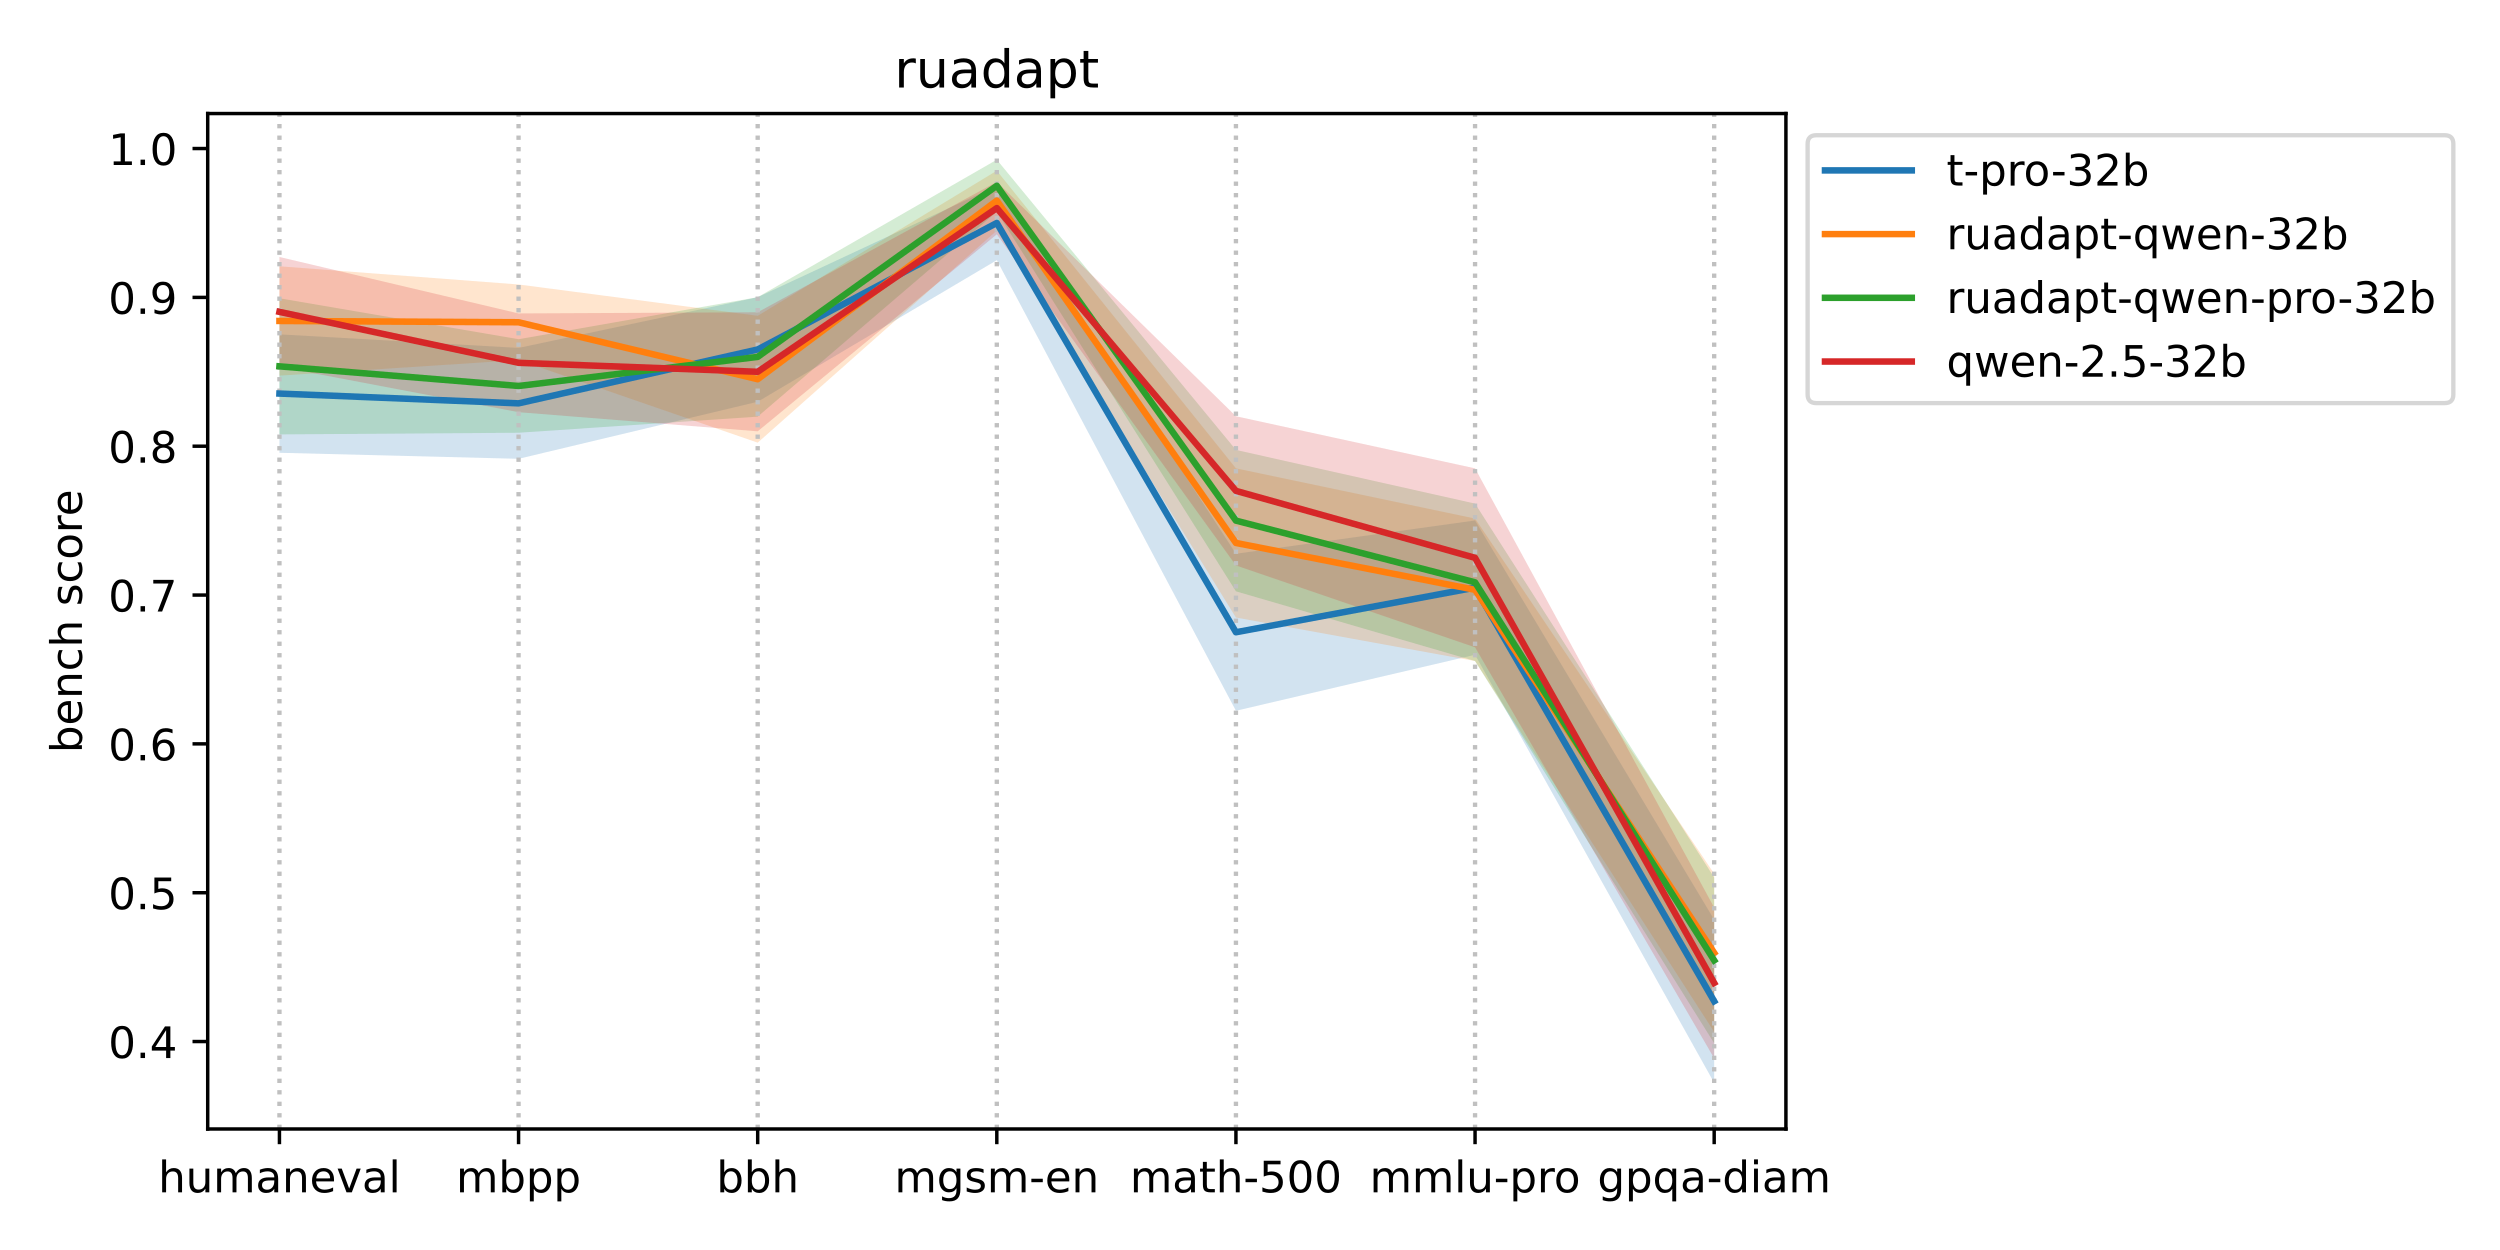
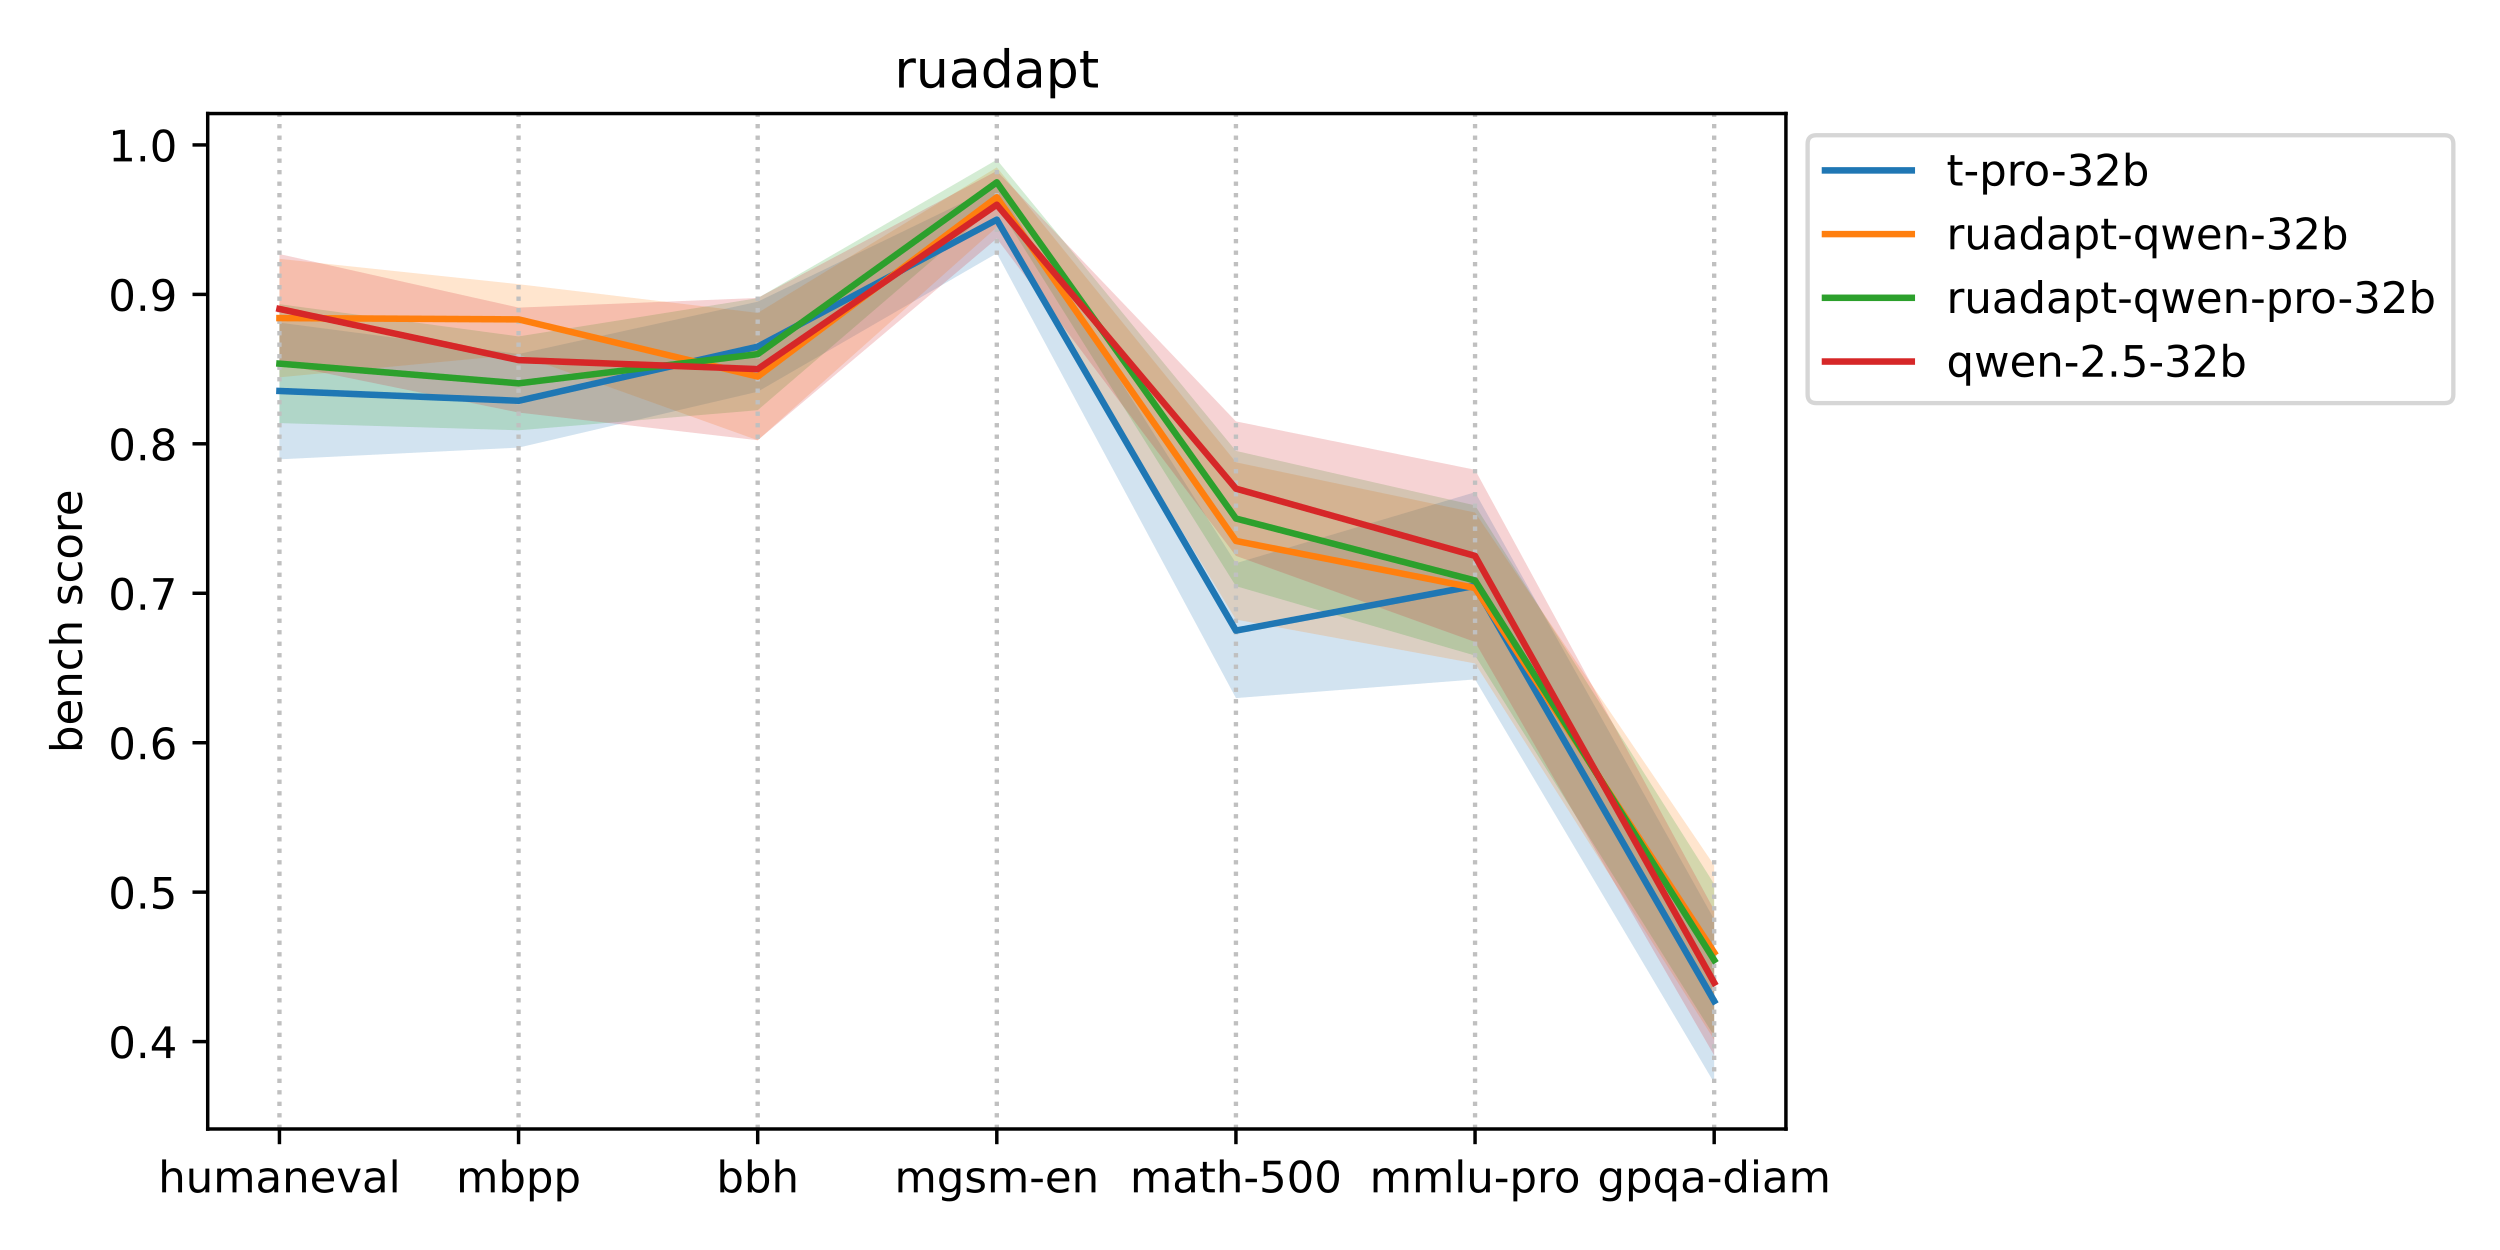
<svg xmlns="http://www.w3.org/2000/svg" xmlns:xlink="http://www.w3.org/1999/xlink" width="576pt" height="288pt" viewBox="0 0 576 288" version="1.1">
  <defs>
    <style type="text/css">*{stroke-linejoin: round; stroke-linecap: butt}</style>
  </defs>
  <g id="figure_1">
    <g id="patch_1">
      <path d="M 0 288  L 576 288  L 576 0  L 0 0  z " style="fill: #ffffff" />
    </g>
    <g id="axes_1">
      <g id="patch_2">
        <path d="M 47.855 260.12  L 411.475 260.12  L 411.475 26.16  L 47.855 26.16  z " style="fill: #ffffff" />
      </g>
      <g id="FillBetweenPolyCollection_1">
-         <path d="M 64.383 77.035  L 64.383 104.323  L 119.477 105.709  L 174.571 92.562  L 229.665 59.942  L 284.759 163.761  L 339.853 150.858  L 394.947 249.485  L 394.947 211.889  L 394.947 211.889  L 339.853 119.91  L 284.759 127.583  L 229.665 42.796  L 174.571 68.472  L 119.477 80.157  L 64.383 77.035  z " clip-path="url(#pc195696b78)" style="fill: #1f77b4; fill-opacity: 0.2" />
+         <path d="M 64.383 74.334  L 64.383 105.826  L 119.477 103.127  L 174.571 90.249  L 229.665 58.357  L 284.759 160.833  L 339.853 156.529  L 394.947 249.485  L 394.947 211.826  L 394.947 211.826  L 339.853 113.404  L 284.759 129.758  L 229.665 42.863  L 174.571 69.504  L 119.477 81.558  L 64.383 74.334  z " clip-path="url(#p353cce9ab3)" style="fill: #1f77b4; fill-opacity: 0.2" />
      </g>
      <g id="FillBetweenPolyCollection_2">
-         <path d="M 64.383 61.353  L 64.383 86.549  L 119.477 82.959  L 174.571 101.992  L 229.665 53.126  L 284.759 142.285  L 339.853 152.306  L 394.947 237.767  L 394.947 201.31  L 394.947 201.31  L 339.853 119.479  L 284.759 107.908  L 229.665 39.324  L 174.571 72.758  L 119.477 65.546  L 64.383 61.353  z " clip-path="url(#pc195696b78)" style="fill: #ff7f0e; fill-opacity: 0.2" />
+         <path d="M 64.383 59.638  L 64.383 86.931  L 119.477 81.692  L 174.571 101.439  L 229.665 52.332  L 284.759 142.756  L 339.853 152.865  L 394.947 239.546  L 394.947 199.377  L 394.947 199.377  L 339.853 118.088  L 284.759 106.518  L 229.665 38.559  L 174.571 72.086  L 119.477 65.481  L 64.383 59.638  z " clip-path="url(#p353cce9ab3)" style="fill: #ff7f0e; fill-opacity: 0.2" />
      </g>
      <g id="FillBetweenPolyCollection_3">
-         <path d="M 64.383 68.724  L 64.383 100.088  L 119.477 99.704  L 174.571 95.991  L 229.665 48.797  L 284.759 136.241  L 339.853 152.306  L 394.947 240.364  L 394.947 202.176  L 394.947 202.176  L 339.853 116.032  L 284.759 103.664  L 229.665 36.795  L 174.571 68.472  L 119.477 78.155  L 64.383 68.724  z " clip-path="url(#pc195696b78)" style="fill: #2ca02c; fill-opacity: 0.2" />
+         <path d="M 64.383 70.082  L 64.383 97.48  L 119.477 99.142  L 174.571 94.51  L 229.665 47.21  L 284.759 135.052  L 339.853 151.048  L 394.947 238.72  L 394.947 203.681  L 394.947 203.681  L 339.853 116.444  L 284.759 103.892  L 229.665 36.795  L 174.571 68.686  L 119.477 77.505  L 64.383 70.082  z " clip-path="url(#p353cce9ab3)" style="fill: #2ca02c; fill-opacity: 0.2" />
      </g>
      <g id="FillBetweenPolyCollection_4">
-         <path d="M 64.383 59.21  L 64.383 84.511  L 119.477 94.968  L 174.571 99.377  L 229.665 53.983  L 284.759 130.283  L 339.853 149.144  L 394.947 243.828  L 394.947 209.103  L 394.947 209.103  L 339.853 107.908  L 284.759 95.905  L 229.665 41.895  L 174.571 71.944  L 119.477 72.217  L 64.383 59.21  z " clip-path="url(#pc195696b78)" style="fill: #d62728; fill-opacity: 0.2" />
+         <path d="M 64.383 58.535  L 64.383 83.834  L 119.477 95.056  L 174.571 101.439  L 229.665 54.957  L 284.759 128.08  L 339.853 147.921  L 394.947 243.155  L 394.947 209.68  L 394.947 209.68  L 339.853 108.239  L 284.759 97.092  L 229.665 39.377  L 174.571 68.643  L 119.477 70.873  L 64.383 58.535  z " clip-path="url(#p353cce9ab3)" style="fill: #d62728; fill-opacity: 0.2" />
      </g>
      <g id="matplotlib.axis_1">
        <g id="xtick_1">
          <g id="line2d_1">
            <defs>
-               <path id="mb66724b7c6" d="M 0 0  L 0 3.5  " style="stroke: #000000; stroke-width: 0.8" />
+               <path id="m9c9217ded7" d="M 0 0  L 0 3.5  " style="stroke: #000000; stroke-width: 0.8" />
            </defs>
            <g>
-               <use xlink:href="#mb66724b7c6" x="64.383" y="260.12" style="stroke: #000000; stroke-width: 0.8" />
+               <use xlink:href="#m9c9217ded7" x="64.383" y="260.12" style="stroke: #000000; stroke-width: 0.8" />
            </g>
          </g>
          <g id="text_1">
            <g transform="translate(36.45349 274.7184) scale(0.1 -0.1)">
              <defs>
                <path id="DejaVuSans-68" d="M 3513 2113  L 3513 0  L 2938 0  L 2938 2094  Q 2938 2591 2744 2837  Q 2550 3084 2163 3084  Q 1697 3084 1428 2787  Q 1159 2491 1159 1978  L 1159 0  L 581 0  L 581 4863  L 1159 4863  L 1159 2956  Q 1366 3272 1645 3428  Q 1925 3584 2291 3584  Q 2894 3584 3203 3211  Q 3513 2838 3513 2113  z " transform="scale(0.015625)" />
                <path id="DejaVuSans-75" d="M 544 1381  L 544 3500  L 1119 3500  L 1119 1403  Q 1119 906 1312 657  Q 1506 409 1894 409  Q 2359 409 2629 706  Q 2900 1003 2900 1516  L 2900 3500  L 3475 3500  L 3475 0  L 2900 0  L 2900 538  Q 2691 219 2414 64  Q 2138 -91 1772 -91  Q 1169 -91 856 284  Q 544 659 544 1381  z M 1991 3584  L 1991 3584  z " transform="scale(0.015625)" />
                <path id="DejaVuSans-6d" d="M 3328 2828  Q 3544 3216 3844 3400  Q 4144 3584 4550 3584  Q 5097 3584 5394 3201  Q 5691 2819 5691 2113  L 5691 0  L 5113 0  L 5113 2094  Q 5113 2597 4934 2840  Q 4756 3084 4391 3084  Q 3944 3084 3684 2787  Q 3425 2491 3425 1978  L 3425 0  L 2847 0  L 2847 2094  Q 2847 2600 2669 2842  Q 2491 3084 2119 3084  Q 1678 3084 1418 2786  Q 1159 2488 1159 1978  L 1159 0  L 581 0  L 581 3500  L 1159 3500  L 1159 2956  Q 1356 3278 1631 3431  Q 1906 3584 2284 3584  Q 2666 3584 2933 3390  Q 3200 3197 3328 2828  z " transform="scale(0.015625)" />
                <path id="DejaVuSans-61" d="M 2194 1759  Q 1497 1759 1228 1600  Q 959 1441 959 1056  Q 959 750 1161 570  Q 1363 391 1709 391  Q 2188 391 2477 730  Q 2766 1069 2766 1631  L 2766 1759  L 2194 1759  z M 3341 1997  L 3341 0  L 2766 0  L 2766 531  Q 2569 213 2275 61  Q 1981 -91 1556 -91  Q 1019 -91 701 211  Q 384 513 384 1019  Q 384 1609 779 1909  Q 1175 2209 1959 2209  L 2766 2209  L 2766 2266  Q 2766 2663 2505 2880  Q 2244 3097 1772 3097  Q 1472 3097 1187 3025  Q 903 2953 641 2809  L 641 3341  Q 956 3463 1253 3523  Q 1550 3584 1831 3584  Q 2591 3584 2966 3190  Q 3341 2797 3341 1997  z " transform="scale(0.015625)" />
                <path id="DejaVuSans-6e" d="M 3513 2113  L 3513 0  L 2938 0  L 2938 2094  Q 2938 2591 2744 2837  Q 2550 3084 2163 3084  Q 1697 3084 1428 2787  Q 1159 2491 1159 1978  L 1159 0  L 581 0  L 581 3500  L 1159 3500  L 1159 2956  Q 1366 3272 1645 3428  Q 1925 3584 2291 3584  Q 2894 3584 3203 3211  Q 3513 2838 3513 2113  z " transform="scale(0.015625)" />
                <path id="DejaVuSans-65" d="M 3597 1894  L 3597 1613  L 953 1613  Q 991 1019 1311 708  Q 1631 397 2203 397  Q 2534 397 2845 478  Q 3156 559 3463 722  L 3463 178  Q 3153 47 2828 -22  Q 2503 -91 2169 -91  Q 1331 -91 842 396  Q 353 884 353 1716  Q 353 2575 817 3079  Q 1281 3584 2069 3584  Q 2775 3584 3186 3129  Q 3597 2675 3597 1894  z M 3022 2063  Q 3016 2534 2758 2815  Q 2500 3097 2075 3097  Q 1594 3097 1305 2825  Q 1016 2553 972 2059  L 3022 2063  z " transform="scale(0.015625)" />
                <path id="DejaVuSans-76" d="M 191 3500  L 800 3500  L 1894 563  L 2988 3500  L 3597 3500  L 2284 0  L 1503 0  L 191 3500  z " transform="scale(0.015625)" />
                <path id="DejaVuSans-6c" d="M 603 4863  L 1178 4863  L 1178 0  L 603 0  L 603 4863  z " transform="scale(0.015625)" />
              </defs>
              <use xlink:href="#DejaVuSans-68" />
              <use xlink:href="#DejaVuSans-75" transform="translate(63.37891 0)" />
              <use xlink:href="#DejaVuSans-6d" transform="translate(126.7578 0)" />
              <use xlink:href="#DejaVuSans-61" transform="translate(224.1699 0)" />
              <use xlink:href="#DejaVuSans-6e" transform="translate(285.4492 0)" />
              <use xlink:href="#DejaVuSans-65" transform="translate(348.8281 0)" />
              <use xlink:href="#DejaVuSans-76" transform="translate(410.3516 0)" />
              <use xlink:href="#DejaVuSans-61" transform="translate(469.5312 0)" />
              <use xlink:href="#DejaVuSans-6c" transform="translate(530.8105 0)" />
            </g>
          </g>
        </g>
        <g id="xtick_2">
          <g id="line2d_2">
            <g>
-               <use xlink:href="#mb66724b7c6" x="119.477" y="260.12" style="stroke: #000000; stroke-width: 0.8" />
+               <use xlink:href="#m9c9217ded7" x="119.477" y="260.12" style="stroke: #000000; stroke-width: 0.8" />
            </g>
          </g>
          <g id="text_2">
            <g transform="translate(105.0842 274.7184) scale(0.1 -0.1)">
              <defs>
                <path id="DejaVuSans-62" d="M 3116 1747  Q 3116 2381 2855 2742  Q 2594 3103 2138 3103  Q 1681 3103 1420 2742  Q 1159 2381 1159 1747  Q 1159 1113 1420 752  Q 1681 391 2138 391  Q 2594 391 2855 752  Q 3116 1113 3116 1747  z M 1159 2969  Q 1341 3281 1617 3432  Q 1894 3584 2278 3584  Q 2916 3584 3314 3078  Q 3713 2572 3713 1747  Q 3713 922 3314 415  Q 2916 -91 2278 -91  Q 1894 -91 1617 61  Q 1341 213 1159 525  L 1159 0  L 581 0  L 581 4863  L 1159 4863  L 1159 2969  z " transform="scale(0.015625)" />
                <path id="DejaVuSans-70" d="M 1159 525  L 1159 -1331  L 581 -1331  L 581 3500  L 1159 3500  L 1159 2969  Q 1341 3281 1617 3432  Q 1894 3584 2278 3584  Q 2916 3584 3314 3078  Q 3713 2572 3713 1747  Q 3713 922 3314 415  Q 2916 -91 2278 -91  Q 1894 -91 1617 61  Q 1341 213 1159 525  z M 3116 1747  Q 3116 2381 2855 2742  Q 2594 3103 2138 3103  Q 1681 3103 1420 2742  Q 1159 2381 1159 1747  Q 1159 1113 1420 752  Q 1681 391 2138 391  Q 2594 391 2855 752  Q 3116 1113 3116 1747  z " transform="scale(0.015625)" />
              </defs>
              <use xlink:href="#DejaVuSans-6d" />
              <use xlink:href="#DejaVuSans-62" transform="translate(97.41211 0)" />
              <use xlink:href="#DejaVuSans-70" transform="translate(160.8887 0)" />
              <use xlink:href="#DejaVuSans-70" transform="translate(224.3652 0)" />
            </g>
          </g>
        </g>
        <g id="xtick_3">
          <g id="line2d_3">
            <g>
-               <use xlink:href="#mb66724b7c6" x="174.571" y="260.12" style="stroke: #000000; stroke-width: 0.8" />
+               <use xlink:href="#m9c9217ded7" x="174.571" y="260.12" style="stroke: #000000; stroke-width: 0.8" />
            </g>
          </g>
          <g id="text_3">
            <g transform="translate(165.0539 274.7184) scale(0.1 -0.1)">
              <use xlink:href="#DejaVuSans-62" />
              <use xlink:href="#DejaVuSans-62" transform="translate(63.47656 0)" />
              <use xlink:href="#DejaVuSans-68" transform="translate(126.9531 0)" />
            </g>
          </g>
        </g>
        <g id="xtick_4">
          <g id="line2d_4">
            <g>
-               <use xlink:href="#mb66724b7c6" x="229.665" y="260.12" style="stroke: #000000; stroke-width: 0.8" />
+               <use xlink:href="#m9c9217ded7" x="229.665" y="260.12" style="stroke: #000000; stroke-width: 0.8" />
            </g>
          </g>
          <g id="text_4">
            <g transform="translate(206.0962 274.7184) scale(0.1 -0.1)">
              <defs>
                <path id="DejaVuSans-67" d="M 2906 1791  Q 2906 2416 2648 2759  Q 2391 3103 1925 3103  Q 1463 3103 1205 2759  Q 947 2416 947 1791  Q 947 1169 1205 825  Q 1463 481 1925 481  Q 2391 481 2648 825  Q 2906 1169 2906 1791  z M 3481 434  Q 3481 -459 3084 -895  Q 2688 -1331 1869 -1331  Q 1566 -1331 1297 -1286  Q 1028 -1241 775 -1147  L 775 -588  Q 1028 -725 1275 -790  Q 1522 -856 1778 -856  Q 2344 -856 2625 -561  Q 2906 -266 2906 331  L 2906 616  Q 2728 306 2450 153  Q 2172 0 1784 0  Q 1141 0 747 490  Q 353 981 353 1791  Q 353 2603 747 3093  Q 1141 3584 1784 3584  Q 2172 3584 2450 3431  Q 2728 3278 2906 2969  L 2906 3500  L 3481 3500  L 3481 434  z " transform="scale(0.015625)" />
                <path id="DejaVuSans-73" d="M 2834 3397  L 2834 2853  Q 2591 2978 2328 3040  Q 2066 3103 1784 3103  Q 1356 3103 1142 2972  Q 928 2841 928 2578  Q 928 2378 1081 2264  Q 1234 2150 1697 2047  L 1894 2003  Q 2506 1872 2764 1633  Q 3022 1394 3022 966  Q 3022 478 2636 193  Q 2250 -91 1575 -91  Q 1294 -91 989 -36  Q 684 19 347 128  L 347 722  Q 666 556 975 473  Q 1284 391 1588 391  Q 1994 391 2212 530  Q 2431 669 2431 922  Q 2431 1156 2273 1281  Q 2116 1406 1581 1522  L 1381 1569  Q 847 1681 609 1914  Q 372 2147 372 2553  Q 372 3047 722 3315  Q 1072 3584 1716 3584  Q 2034 3584 2315 3537  Q 2597 3491 2834 3397  z " transform="scale(0.015625)" />
                <path id="DejaVuSans-2d" d="M 313 2009  L 1997 2009  L 1997 1497  L 313 1497  L 313 2009  z " transform="scale(0.015625)" />
              </defs>
              <use xlink:href="#DejaVuSans-6d" />
              <use xlink:href="#DejaVuSans-67" transform="translate(97.41211 0)" />
              <use xlink:href="#DejaVuSans-73" transform="translate(160.8887 0)" />
              <use xlink:href="#DejaVuSans-6d" transform="translate(212.9883 0)" />
              <use xlink:href="#DejaVuSans-2d" transform="translate(310.4004 0)" />
              <use xlink:href="#DejaVuSans-65" transform="translate(346.4844 0)" />
              <use xlink:href="#DejaVuSans-6e" transform="translate(408.0078 0)" />
            </g>
          </g>
        </g>
        <g id="xtick_5">
          <g id="line2d_5">
            <g>
-               <use xlink:href="#mb66724b7c6" x="284.759" y="260.12" style="stroke: #000000; stroke-width: 0.8" />
+               <use xlink:href="#m9c9217ded7" x="284.759" y="260.12" style="stroke: #000000; stroke-width: 0.8" />
            </g>
          </g>
          <g id="text_5">
            <g transform="translate(260.348 274.7184) scale(0.1 -0.1)">
              <defs>
                <path id="DejaVuSans-74" d="M 1172 4494  L 1172 3500  L 2356 3500  L 2356 3053  L 1172 3053  L 1172 1153  Q 1172 725 1289 603  Q 1406 481 1766 481  L 2356 481  L 2356 0  L 1766 0  Q 1100 0 847 248  Q 594 497 594 1153  L 594 3053  L 172 3053  L 172 3500  L 594 3500  L 594 4494  L 1172 4494  z " transform="scale(0.015625)" />
                <path id="DejaVuSans-35" d="M 691 4666  L 3169 4666  L 3169 4134  L 1269 4134  L 1269 2991  Q 1406 3038 1543 3061  Q 1681 3084 1819 3084  Q 2600 3084 3056 2656  Q 3513 2228 3513 1497  Q 3513 744 3044 326  Q 2575 -91 1722 -91  Q 1428 -91 1123 -41  Q 819 9 494 109  L 494 744  Q 775 591 1075 516  Q 1375 441 1709 441  Q 2250 441 2565 725  Q 2881 1009 2881 1497  Q 2881 1984 2565 2268  Q 2250 2553 1709 2553  Q 1456 2553 1204 2497  Q 953 2441 691 2322  L 691 4666  z " transform="scale(0.015625)" />
                <path id="DejaVuSans-30" d="M 2034 4250  Q 1547 4250 1301 3770  Q 1056 3291 1056 2328  Q 1056 1369 1301 889  Q 1547 409 2034 409  Q 2525 409 2770 889  Q 3016 1369 3016 2328  Q 3016 3291 2770 3770  Q 2525 4250 2034 4250  z M 2034 4750  Q 2819 4750 3233 4129  Q 3647 3509 3647 2328  Q 3647 1150 3233 529  Q 2819 -91 2034 -91  Q 1250 -91 836 529  Q 422 1150 422 2328  Q 422 3509 836 4129  Q 1250 4750 2034 4750  z " transform="scale(0.015625)" />
              </defs>
              <use xlink:href="#DejaVuSans-6d" />
              <use xlink:href="#DejaVuSans-61" transform="translate(97.41211 0)" />
              <use xlink:href="#DejaVuSans-74" transform="translate(158.6914 0)" />
              <use xlink:href="#DejaVuSans-68" transform="translate(197.9004 0)" />
              <use xlink:href="#DejaVuSans-2d" transform="translate(261.2793 0)" />
              <use xlink:href="#DejaVuSans-35" transform="translate(297.3633 0)" />
              <use xlink:href="#DejaVuSans-30" transform="translate(360.9863 0)" />
              <use xlink:href="#DejaVuSans-30" transform="translate(424.6094 0)" />
            </g>
          </g>
        </g>
        <g id="xtick_6">
          <g id="line2d_6">
            <g>
-               <use xlink:href="#mb66724b7c6" x="339.853" y="260.12" style="stroke: #000000; stroke-width: 0.8" />
+               <use xlink:href="#m9c9217ded7" x="339.853" y="260.12" style="stroke: #000000; stroke-width: 0.8" />
            </g>
          </g>
          <g id="text_6">
            <g transform="translate(315.574 274.7184) scale(0.1 -0.1)">
              <defs>
                <path id="DejaVuSans-72" d="M 2631 2963  Q 2534 3019 2420 3045  Q 2306 3072 2169 3072  Q 1681 3072 1420 2755  Q 1159 2438 1159 1844  L 1159 0  L 581 0  L 581 3500  L 1159 3500  L 1159 2956  Q 1341 3275 1631 3429  Q 1922 3584 2338 3584  Q 2397 3584 2469 3576  Q 2541 3569 2628 3553  L 2631 2963  z " transform="scale(0.015625)" />
                <path id="DejaVuSans-6f" d="M 1959 3097  Q 1497 3097 1228 2736  Q 959 2375 959 1747  Q 959 1119 1226 758  Q 1494 397 1959 397  Q 2419 397 2687 759  Q 2956 1122 2956 1747  Q 2956 2369 2687 2733  Q 2419 3097 1959 3097  z M 1959 3584  Q 2709 3584 3137 3096  Q 3566 2609 3566 1747  Q 3566 888 3137 398  Q 2709 -91 1959 -91  Q 1206 -91 779 398  Q 353 888 353 1747  Q 353 2609 779 3096  Q 1206 3584 1959 3584  z " transform="scale(0.015625)" />
              </defs>
              <use xlink:href="#DejaVuSans-6d" />
              <use xlink:href="#DejaVuSans-6d" transform="translate(97.41211 0)" />
              <use xlink:href="#DejaVuSans-6c" transform="translate(194.8242 0)" />
              <use xlink:href="#DejaVuSans-75" transform="translate(222.6074 0)" />
              <use xlink:href="#DejaVuSans-2d" transform="translate(285.9863 0)" />
              <use xlink:href="#DejaVuSans-70" transform="translate(322.0703 0)" />
              <use xlink:href="#DejaVuSans-72" transform="translate(385.5469 0)" />
              <use xlink:href="#DejaVuSans-6f" transform="translate(424.4102 0)" />
            </g>
          </g>
        </g>
        <g id="xtick_7">
          <g id="line2d_7">
            <g>
-               <use xlink:href="#mb66724b7c6" x="394.947" y="260.12" style="stroke: #000000; stroke-width: 0.8" />
+               <use xlink:href="#m9c9217ded7" x="394.947" y="260.12" style="stroke: #000000; stroke-width: 0.8" />
            </g>
          </g>
          <g id="text_7">
            <g transform="translate(368.0585 274.7184) scale(0.1 -0.1)">
              <defs>
                <path id="DejaVuSans-71" d="M 947 1747  Q 947 1113 1208 752  Q 1469 391 1925 391  Q 2381 391 2643 752  Q 2906 1113 2906 1747  Q 2906 2381 2643 2742  Q 2381 3103 1925 3103  Q 1469 3103 1208 2742  Q 947 2381 947 1747  z M 2906 525  Q 2725 213 2448 61  Q 2172 -91 1784 -91  Q 1150 -91 751 415  Q 353 922 353 1747  Q 353 2572 751 3078  Q 1150 3584 1784 3584  Q 2172 3584 2448 3432  Q 2725 3281 2906 2969  L 2906 3500  L 3481 3500  L 3481 -1331  L 2906 -1331  L 2906 525  z " transform="scale(0.015625)" />
                <path id="DejaVuSans-64" d="M 2906 2969  L 2906 4863  L 3481 4863  L 3481 0  L 2906 0  L 2906 525  Q 2725 213 2448 61  Q 2172 -91 1784 -91  Q 1150 -91 751 415  Q 353 922 353 1747  Q 353 2572 751 3078  Q 1150 3584 1784 3584  Q 2172 3584 2448 3432  Q 2725 3281 2906 2969  z M 947 1747  Q 947 1113 1208 752  Q 1469 391 1925 391  Q 2381 391 2643 752  Q 2906 1113 2906 1747  Q 2906 2381 2643 2742  Q 2381 3103 1925 3103  Q 1469 3103 1208 2742  Q 947 2381 947 1747  z " transform="scale(0.015625)" />
                <path id="DejaVuSans-69" d="M 603 3500  L 1178 3500  L 1178 0  L 603 0  L 603 3500  z M 603 4863  L 1178 4863  L 1178 4134  L 603 4134  L 603 4863  z " transform="scale(0.015625)" />
              </defs>
              <use xlink:href="#DejaVuSans-67" />
              <use xlink:href="#DejaVuSans-70" transform="translate(63.47656 0)" />
              <use xlink:href="#DejaVuSans-71" transform="translate(126.9531 0)" />
              <use xlink:href="#DejaVuSans-61" transform="translate(190.4297 0)" />
              <use xlink:href="#DejaVuSans-2d" transform="translate(251.709 0)" />
              <use xlink:href="#DejaVuSans-64" transform="translate(287.793 0)" />
              <use xlink:href="#DejaVuSans-69" transform="translate(351.2695 0)" />
              <use xlink:href="#DejaVuSans-61" transform="translate(379.0527 0)" />
              <use xlink:href="#DejaVuSans-6d" transform="translate(440.332 0)" />
            </g>
          </g>
        </g>
      </g>
      <g id="matplotlib.axis_2">
        <g id="ytick_1">
          <g id="line2d_8">
            <defs>
-               <path id="m41c6e54e4b" d="M 0 0  L -3.5 0  " style="stroke: #000000; stroke-width: 0.8" />
+               <path id="meea93638e7" d="M 0 0  L -3.5 0  " style="stroke: #000000; stroke-width: 0.8" />
            </defs>
            <g>
-               <use xlink:href="#m41c6e54e4b" x="47.855" y="239.975" style="stroke: #000000; stroke-width: 0.8" />
+               <use xlink:href="#meea93638e7" x="47.855" y="239.981" style="stroke: #000000; stroke-width: 0.8" />
            </g>
          </g>
          <g id="text_8">
-             <g transform="translate(24.95188 243.774) scale(0.1 -0.1)">
+             <g transform="translate(24.95188 243.7803) scale(0.1 -0.1)">
              <defs>
                <path id="DejaVuSans-2e" d="M 684 794  L 1344 794  L 1344 0  L 684 0  L 684 794  z " transform="scale(0.015625)" />
                <path id="DejaVuSans-34" d="M 2419 4116  L 825 1625  L 2419 1625  L 2419 4116  z M 2253 4666  L 3047 4666  L 3047 1625  L 3713 1625  L 3713 1100  L 3047 1100  L 3047 0  L 2419 0  L 2419 1100  L 313 1100  L 313 1709  L 2253 4666  z " transform="scale(0.015625)" />
              </defs>
              <use xlink:href="#DejaVuSans-30" />
              <use xlink:href="#DejaVuSans-2e" transform="translate(63.62305 0)" />
              <use xlink:href="#DejaVuSans-34" transform="translate(95.41016 0)" />
            </g>
          </g>
        </g>
        <g id="ytick_2">
          <g id="line2d_9">
            <g>
-               <use xlink:href="#m41c6e54e4b" x="47.855" y="205.683" style="stroke: #000000; stroke-width: 0.8" />
+               <use xlink:href="#meea93638e7" x="47.855" y="205.55" style="stroke: #000000; stroke-width: 0.8" />
            </g>
          </g>
          <g id="text_9">
-             <g transform="translate(24.95188 209.482) scale(0.1 -0.1)">
+             <g transform="translate(24.95188 209.3492) scale(0.1 -0.1)">
              <use xlink:href="#DejaVuSans-30" />
              <use xlink:href="#DejaVuSans-2e" transform="translate(63.62305 0)" />
              <use xlink:href="#DejaVuSans-35" transform="translate(95.41016 0)" />
            </g>
          </g>
        </g>
        <g id="ytick_3">
          <g id="line2d_10">
            <g>
-               <use xlink:href="#m41c6e54e4b" x="47.855" y="171.391" style="stroke: #000000; stroke-width: 0.8" />
+               <use xlink:href="#meea93638e7" x="47.855" y="171.119" style="stroke: #000000; stroke-width: 0.8" />
            </g>
          </g>
          <g id="text_10">
-             <g transform="translate(24.95188 175.19) scale(0.1 -0.1)">
+             <g transform="translate(24.95188 174.9181) scale(0.1 -0.1)">
              <defs>
                <path id="DejaVuSans-36" d="M 2113 2584  Q 1688 2584 1439 2293  Q 1191 2003 1191 1497  Q 1191 994 1439 701  Q 1688 409 2113 409  Q 2538 409 2786 701  Q 3034 994 3034 1497  Q 3034 2003 2786 2293  Q 2538 2584 2113 2584  z M 3366 4563  L 3366 3988  Q 3128 4100 2886 4159  Q 2644 4219 2406 4219  Q 1781 4219 1451 3797  Q 1122 3375 1075 2522  Q 1259 2794 1537 2939  Q 1816 3084 2150 3084  Q 2853 3084 3261 2657  Q 3669 2231 3669 1497  Q 3669 778 3244 343  Q 2819 -91 2113 -91  Q 1303 -91 875 529  Q 447 1150 447 2328  Q 447 3434 972 4092  Q 1497 4750 2381 4750  Q 2619 4750 2861 4703  Q 3103 4656 3366 4563  z " transform="scale(0.015625)" />
              </defs>
              <use xlink:href="#DejaVuSans-30" />
              <use xlink:href="#DejaVuSans-2e" transform="translate(63.62305 0)" />
              <use xlink:href="#DejaVuSans-36" transform="translate(95.41016 0)" />
            </g>
          </g>
        </g>
        <g id="ytick_4">
          <g id="line2d_11">
            <g>
-               <use xlink:href="#m41c6e54e4b" x="47.855" y="137.099" style="stroke: #000000; stroke-width: 0.8" />
+               <use xlink:href="#meea93638e7" x="47.855" y="136.688" style="stroke: #000000; stroke-width: 0.8" />
            </g>
          </g>
          <g id="text_11">
-             <g transform="translate(24.95188 140.8979) scale(0.1 -0.1)">
+             <g transform="translate(24.95188 140.487) scale(0.1 -0.1)">
              <defs>
                <path id="DejaVuSans-37" d="M 525 4666  L 3525 4666  L 3525 4397  L 1831 0  L 1172 0  L 2766 4134  L 525 4134  L 525 4666  z " transform="scale(0.015625)" />
              </defs>
              <use xlink:href="#DejaVuSans-30" />
              <use xlink:href="#DejaVuSans-2e" transform="translate(63.62305 0)" />
              <use xlink:href="#DejaVuSans-37" transform="translate(95.41016 0)" />
            </g>
          </g>
        </g>
        <g id="ytick_5">
          <g id="line2d_12">
            <g>
-               <use xlink:href="#m41c6e54e4b" x="47.855" y="102.807" style="stroke: #000000; stroke-width: 0.8" />
+               <use xlink:href="#meea93638e7" x="47.855" y="102.257" style="stroke: #000000; stroke-width: 0.8" />
            </g>
          </g>
          <g id="text_12">
-             <g transform="translate(24.95188 106.6059) scale(0.1 -0.1)">
+             <g transform="translate(24.95188 106.0559) scale(0.1 -0.1)">
              <defs>
                <path id="DejaVuSans-38" d="M 2034 2216  Q 1584 2216 1326 1975  Q 1069 1734 1069 1313  Q 1069 891 1326 650  Q 1584 409 2034 409  Q 2484 409 2743 651  Q 3003 894 3003 1313  Q 3003 1734 2745 1975  Q 2488 2216 2034 2216  z M 1403 2484  Q 997 2584 770 2862  Q 544 3141 544 3541  Q 544 4100 942 4425  Q 1341 4750 2034 4750  Q 2731 4750 3128 4425  Q 3525 4100 3525 3541  Q 3525 3141 3298 2862  Q 3072 2584 2669 2484  Q 3125 2378 3379 2068  Q 3634 1759 3634 1313  Q 3634 634 3220 271  Q 2806 -91 2034 -91  Q 1263 -91 848 271  Q 434 634 434 1313  Q 434 1759 690 2068  Q 947 2378 1403 2484  z M 1172 3481  Q 1172 3119 1398 2916  Q 1625 2713 2034 2713  Q 2441 2713 2670 2916  Q 2900 3119 2900 3481  Q 2900 3844 2670 4047  Q 2441 4250 2034 4250  Q 1625 4250 1398 4047  Q 1172 3844 1172 3481  z " transform="scale(0.015625)" />
              </defs>
              <use xlink:href="#DejaVuSans-30" />
              <use xlink:href="#DejaVuSans-2e" transform="translate(63.62305 0)" />
              <use xlink:href="#DejaVuSans-38" transform="translate(95.41016 0)" />
            </g>
          </g>
        </g>
        <g id="ytick_6">
          <g id="line2d_13">
            <g>
-               <use xlink:href="#m41c6e54e4b" x="47.855" y="68.515" style="stroke: #000000; stroke-width: 0.8" />
+               <use xlink:href="#meea93638e7" x="47.855" y="67.826" style="stroke: #000000; stroke-width: 0.8" />
            </g>
          </g>
          <g id="text_13">
-             <g transform="translate(24.95188 72.31388) scale(0.1 -0.1)">
+             <g transform="translate(24.95188 71.62479) scale(0.1 -0.1)">
              <defs>
                <path id="DejaVuSans-39" d="M 703 97  L 703 672  Q 941 559 1184 500  Q 1428 441 1663 441  Q 2288 441 2617 861  Q 2947 1281 2994 2138  Q 2813 1869 2534 1725  Q 2256 1581 1919 1581  Q 1219 1581 811 2004  Q 403 2428 403 3163  Q 403 3881 828 4315  Q 1253 4750 1959 4750  Q 2769 4750 3195 4129  Q 3622 3509 3622 2328  Q 3622 1225 3098 567  Q 2575 -91 1691 -91  Q 1453 -91 1209 -44  Q 966 3 703 97  z M 1959 2075  Q 2384 2075 2632 2365  Q 2881 2656 2881 3163  Q 2881 3666 2632 3958  Q 2384 4250 1959 4250  Q 1534 4250 1286 3958  Q 1038 3666 1038 3163  Q 1038 2656 1286 2365  Q 1534 2075 1959 2075  z " transform="scale(0.015625)" />
              </defs>
              <use xlink:href="#DejaVuSans-30" />
              <use xlink:href="#DejaVuSans-2e" transform="translate(63.62305 0)" />
              <use xlink:href="#DejaVuSans-39" transform="translate(95.41016 0)" />
            </g>
          </g>
        </g>
        <g id="ytick_7">
          <g id="line2d_14">
            <g>
-               <use xlink:href="#m41c6e54e4b" x="47.855" y="34.223" style="stroke: #000000; stroke-width: 0.8" />
+               <use xlink:href="#meea93638e7" x="47.855" y="33.394" style="stroke: #000000; stroke-width: 0.8" />
            </g>
          </g>
          <g id="text_14">
-             <g transform="translate(24.95188 38.02186) scale(0.1 -0.1)">
+             <g transform="translate(24.95188 37.19369) scale(0.1 -0.1)">
              <defs>
                <path id="DejaVuSans-31" d="M 794 531  L 1825 531  L 1825 4091  L 703 3866  L 703 4441  L 1819 4666  L 2450 4666  L 2450 531  L 3481 531  L 3481 0  L 794 0  L 794 531  z " transform="scale(0.015625)" />
              </defs>
              <use xlink:href="#DejaVuSans-31" />
              <use xlink:href="#DejaVuSans-2e" transform="translate(63.62305 0)" />
              <use xlink:href="#DejaVuSans-30" transform="translate(95.41016 0)" />
            </g>
          </g>
        </g>
        <g id="text_15">
          <g transform="translate(18.87219 173.4994) rotate(-90) scale(0.1 -0.1)">
            <defs>
              <path id="DejaVuSans-63" d="M 3122 3366  L 3122 2828  Q 2878 2963 2633 3030  Q 2388 3097 2138 3097  Q 1578 3097 1268 2742  Q 959 2388 959 1747  Q 959 1106 1268 751  Q 1578 397 2138 397  Q 2388 397 2633 464  Q 2878 531 3122 666  L 3122 134  Q 2881 22 2623 -34  Q 2366 -91 2075 -91  Q 1284 -91 818 406  Q 353 903 353 1747  Q 353 2603 823 3093  Q 1294 3584 2113 3584  Q 2378 3584 2631 3529  Q 2884 3475 3122 3366  z " transform="scale(0.015625)" />
              <path id="DejaVuSans-20" transform="scale(0.015625)" />
            </defs>
            <use xlink:href="#DejaVuSans-62" />
            <use xlink:href="#DejaVuSans-65" transform="translate(63.47656 0)" />
            <use xlink:href="#DejaVuSans-6e" transform="translate(125 0)" />
            <use xlink:href="#DejaVuSans-63" transform="translate(188.3789 0)" />
            <use xlink:href="#DejaVuSans-68" transform="translate(243.3594 0)" />
            <use xlink:href="#DejaVuSans-20" transform="translate(306.7383 0)" />
            <use xlink:href="#DejaVuSans-73" transform="translate(338.5254 0)" />
            <use xlink:href="#DejaVuSans-63" transform="translate(390.625 0)" />
            <use xlink:href="#DejaVuSans-6f" transform="translate(445.6055 0)" />
            <use xlink:href="#DejaVuSans-72" transform="translate(506.7871 0)" />
            <use xlink:href="#DejaVuSans-65" transform="translate(545.6504 0)" />
          </g>
        </g>
      </g>
      <g id="line2d_15">
-         <path d="M 64.383 260.12  L 64.383 26.16  " clip-path="url(#pc195696b78)" style="fill: none; stroke-dasharray: 1,1.65; stroke-dashoffset: 0; stroke: #c0c0c0" />
+         <path d="M 64.383 260.12  L 64.383 26.16  " clip-path="url(#p353cce9ab3)" style="fill: none; stroke-dasharray: 1,1.65; stroke-dashoffset: 0; stroke: #c0c0c0" />
      </g>
      <g id="line2d_16">
-         <path d="M 119.477 260.12  L 119.477 26.16  " clip-path="url(#pc195696b78)" style="fill: none; stroke-dasharray: 1,1.65; stroke-dashoffset: 0; stroke: #c0c0c0" />
+         <path d="M 119.477 260.12  L 119.477 26.16  " clip-path="url(#p353cce9ab3)" style="fill: none; stroke-dasharray: 1,1.65; stroke-dashoffset: 0; stroke: #c0c0c0" />
      </g>
      <g id="line2d_17">
-         <path d="M 174.571 260.12  L 174.571 26.16  " clip-path="url(#pc195696b78)" style="fill: none; stroke-dasharray: 1,1.65; stroke-dashoffset: 0; stroke: #c0c0c0" />
+         <path d="M 174.571 260.12  L 174.571 26.16  " clip-path="url(#p353cce9ab3)" style="fill: none; stroke-dasharray: 1,1.65; stroke-dashoffset: 0; stroke: #c0c0c0" />
      </g>
      <g id="line2d_18">
-         <path d="M 229.665 260.12  L 229.665 26.16  " clip-path="url(#pc195696b78)" style="fill: none; stroke-dasharray: 1,1.65; stroke-dashoffset: 0; stroke: #c0c0c0" />
+         <path d="M 229.665 260.12  L 229.665 26.16  " clip-path="url(#p353cce9ab3)" style="fill: none; stroke-dasharray: 1,1.65; stroke-dashoffset: 0; stroke: #c0c0c0" />
      </g>
      <g id="line2d_19">
-         <path d="M 284.759 260.12  L 284.759 26.16  " clip-path="url(#pc195696b78)" style="fill: none; stroke-dasharray: 1,1.65; stroke-dashoffset: 0; stroke: #c0c0c0" />
+         <path d="M 284.759 260.12  L 284.759 26.16  " clip-path="url(#p353cce9ab3)" style="fill: none; stroke-dasharray: 1,1.65; stroke-dashoffset: 0; stroke: #c0c0c0" />
      </g>
      <g id="line2d_20">
-         <path d="M 339.853 260.12  L 339.853 26.16  " clip-path="url(#pc195696b78)" style="fill: none; stroke-dasharray: 1,1.65; stroke-dashoffset: 0; stroke: #c0c0c0" />
+         <path d="M 339.853 260.12  L 339.853 26.16  " clip-path="url(#p353cce9ab3)" style="fill: none; stroke-dasharray: 1,1.65; stroke-dashoffset: 0; stroke: #c0c0c0" />
      </g>
      <g id="line2d_21">
-         <path d="M 394.947 260.12  L 394.947 26.16  " clip-path="url(#pc195696b78)" style="fill: none; stroke-dasharray: 1,1.65; stroke-dashoffset: 0; stroke: #c0c0c0" />
+         <path d="M 394.947 260.12  L 394.947 26.16  " clip-path="url(#p353cce9ab3)" style="fill: none; stroke-dasharray: 1,1.65; stroke-dashoffset: 0; stroke: #c0c0c0" />
      </g>
      <g id="line2d_22">
-         <path d="M 64.383 90.679  L 119.477 92.933  L 174.571 80.517  L 229.665 51.369  L 284.759 145.672  L 339.853 135.384  L 394.947 230.687  " clip-path="url(#pc195696b78)" style="fill: none; stroke: #1f77b4; stroke-width: 1.5; stroke-linecap: square" />
+         <path d="M 64.383 90.08  L 119.477 92.343  L 174.571 79.876  L 229.665 50.61  L 284.759 145.296  L 339.853 134.966  L 394.947 230.656  " clip-path="url(#p353cce9ab3)" style="fill: none; stroke: #1f77b4; stroke-width: 1.5; stroke-linecap: square" />
      </g>
      <g id="line2d_23">
-         <path d="M 64.383 73.951  L 119.477 74.252  L 174.571 87.375  L 229.665 46.225  L 284.759 125.097  L 339.853 135.892  L 394.947 219.538  " clip-path="url(#pc195696b78)" style="fill: none; stroke: #ff7f0e; stroke-width: 1.5; stroke-linecap: square" />
+         <path d="M 64.383 73.284  L 119.477 73.586  L 174.571 86.763  L 229.665 45.445  L 284.759 124.637  L 339.853 135.477  L 394.947 219.461  " clip-path="url(#p353cce9ab3)" style="fill: none; stroke: #ff7f0e; stroke-width: 1.5; stroke-linecap: square" />
      </g>
      <g id="line2d_24">
-         <path d="M 64.383 84.406  L 119.477 88.93  L 174.571 82.231  L 229.665 42.796  L 284.759 119.953  L 339.853 134.169  L 394.947 221.27  " clip-path="url(#pc195696b78)" style="fill: none; stroke: #2ca02c; stroke-width: 1.5; stroke-linecap: square" />
+         <path d="M 64.383 83.781  L 119.477 88.323  L 174.571 81.598  L 229.665 42.002  L 284.759 119.472  L 339.853 133.746  L 394.947 221.2  " clip-path="url(#p353cce9ab3)" style="fill: none; stroke: #2ca02c; stroke-width: 1.5; stroke-linecap: square" />
      </g>
      <g id="line2d_25">
-         <path d="M 64.383 71.86  L 119.477 83.592  L 174.571 85.661  L 229.665 47.939  L 284.759 113.094  L 339.853 128.526  L 394.947 226.466  " clip-path="url(#pc195696b78)" style="fill: none; stroke: #d62728; stroke-width: 1.5; stroke-linecap: square" />
+         <path d="M 64.383 71.185  L 119.477 82.965  L 174.571 85.041  L 229.665 47.167  L 284.759 112.586  L 339.853 128.08  L 394.947 226.417  " clip-path="url(#p353cce9ab3)" style="fill: none; stroke: #d62728; stroke-width: 1.5; stroke-linecap: square" />
      </g>
      <g id="patch_3">
        <path d="M 47.855 260.12  L 47.855 26.16  " style="fill: none; stroke: #000000; stroke-width: 0.8; stroke-linejoin: miter; stroke-linecap: square" />
      </g>
      <g id="patch_4">
        <path d="M 411.475 260.12  L 411.475 26.16  " style="fill: none; stroke: #000000; stroke-width: 0.8; stroke-linejoin: miter; stroke-linecap: square" />
      </g>
      <g id="patch_5">
        <path d="M 47.855 260.12  L 411.475 260.12  " style="fill: none; stroke: #000000; stroke-width: 0.8; stroke-linejoin: miter; stroke-linecap: square" />
      </g>
      <g id="patch_6">
        <path d="M 47.855 26.16  L 411.475 26.16  " style="fill: none; stroke: #000000; stroke-width: 0.8; stroke-linejoin: miter; stroke-linecap: square" />
      </g>
      <g id="text_16">
        <g transform="translate(206.0719 20.16) scale(0.12 -0.12)">
          <use xlink:href="#DejaVuSans-72" />
          <use xlink:href="#DejaVuSans-75" transform="translate(41.11328 0)" />
          <use xlink:href="#DejaVuSans-61" transform="translate(104.4922 0)" />
          <use xlink:href="#DejaVuSans-64" transform="translate(165.7715 0)" />
          <use xlink:href="#DejaVuSans-61" transform="translate(229.248 0)" />
          <use xlink:href="#DejaVuSans-70" transform="translate(290.5273 0)" />
          <use xlink:href="#DejaVuSans-74" transform="translate(354.0039 0)" />
        </g>
      </g>
      <g id="legend_1">
        <g id="patch_7">
          <path d="M 418.475 92.873  L 563.252 92.873  Q 565.252 92.873 565.252 90.873  L 565.252 33.16  Q 565.252 31.16 563.252 31.16  L 418.475 31.16  Q 416.475 31.16 416.475 33.16  L 416.475 90.873  Q 416.475 92.873 418.475 92.873  z " style="fill: #ffffff; opacity: 0.8; stroke: #cccccc; stroke-linejoin: miter" />
        </g>
        <g id="line2d_26">
          <path d="M 420.475 39.258  L 430.475 39.258  L 440.475 39.258  " style="fill: none; stroke: #1f77b4; stroke-width: 1.5; stroke-linecap: square" />
        </g>
        <g id="text_17">
          <g transform="translate(448.475 42.75844) scale(0.1 -0.1)">
            <defs>
              <path id="DejaVuSans-33" d="M 2597 2516  Q 3050 2419 3304 2112  Q 3559 1806 3559 1356  Q 3559 666 3084 287  Q 2609 -91 1734 -91  Q 1441 -91 1130 -33  Q 819 25 488 141  L 488 750  Q 750 597 1062 519  Q 1375 441 1716 441  Q 2309 441 2620 675  Q 2931 909 2931 1356  Q 2931 1769 2642 2001  Q 2353 2234 1838 2234  L 1294 2234  L 1294 2753  L 1863 2753  Q 2328 2753 2575 2939  Q 2822 3125 2822 3475  Q 2822 3834 2567 4026  Q 2313 4219 1838 4219  Q 1578 4219 1281 4162  Q 984 4106 628 3988  L 628 4550  Q 988 4650 1302 4700  Q 1616 4750 1894 4750  Q 2613 4750 3031 4423  Q 3450 4097 3450 3541  Q 3450 3153 3228 2886  Q 3006 2619 2597 2516  z " transform="scale(0.015625)" />
              <path id="DejaVuSans-32" d="M 1228 531  L 3431 531  L 3431 0  L 469 0  L 469 531  Q 828 903 1448 1529  Q 2069 2156 2228 2338  Q 2531 2678 2651 2914  Q 2772 3150 2772 3378  Q 2772 3750 2511 3984  Q 2250 4219 1831 4219  Q 1534 4219 1204 4116  Q 875 4013 500 3803  L 500 4441  Q 881 4594 1212 4672  Q 1544 4750 1819 4750  Q 2544 4750 2975 4387  Q 3406 4025 3406 3419  Q 3406 3131 3298 2873  Q 3191 2616 2906 2266  Q 2828 2175 2409 1742  Q 1991 1309 1228 531  z " transform="scale(0.015625)" />
            </defs>
            <use xlink:href="#DejaVuSans-74" />
            <use xlink:href="#DejaVuSans-2d" transform="translate(39.20898 0)" />
            <use xlink:href="#DejaVuSans-70" transform="translate(75.29297 0)" />
            <use xlink:href="#DejaVuSans-72" transform="translate(138.7695 0)" />
            <use xlink:href="#DejaVuSans-6f" transform="translate(177.6328 0)" />
            <use xlink:href="#DejaVuSans-2d" transform="translate(240.6895 0)" />
            <use xlink:href="#DejaVuSans-33" transform="translate(276.7734 0)" />
            <use xlink:href="#DejaVuSans-32" transform="translate(340.3965 0)" />
            <use xlink:href="#DejaVuSans-62" transform="translate(404.0195 0)" />
          </g>
        </g>
        <g id="line2d_27">
          <path d="M 420.475 53.937  L 430.475 53.937  L 440.475 53.937  " style="fill: none; stroke: #ff7f0e; stroke-width: 1.5; stroke-linecap: square" />
        </g>
        <g id="text_18">
          <g transform="translate(448.475 57.43656) scale(0.1 -0.1)">
            <defs>
              <path id="DejaVuSans-77" d="M 269 3500  L 844 3500  L 1563 769  L 2278 3500  L 2956 3500  L 3675 769  L 4391 3500  L 4966 3500  L 4050 0  L 3372 0  L 2619 2869  L 1863 0  L 1184 0  L 269 3500  z " transform="scale(0.015625)" />
            </defs>
            <use xlink:href="#DejaVuSans-72" />
            <use xlink:href="#DejaVuSans-75" transform="translate(41.11328 0)" />
            <use xlink:href="#DejaVuSans-61" transform="translate(104.4922 0)" />
            <use xlink:href="#DejaVuSans-64" transform="translate(165.7715 0)" />
            <use xlink:href="#DejaVuSans-61" transform="translate(229.248 0)" />
            <use xlink:href="#DejaVuSans-70" transform="translate(290.5273 0)" />
            <use xlink:href="#DejaVuSans-74" transform="translate(354.0039 0)" />
            <use xlink:href="#DejaVuSans-2d" transform="translate(393.2129 0)" />
            <use xlink:href="#DejaVuSans-71" transform="translate(429.2969 0)" />
            <use xlink:href="#DejaVuSans-77" transform="translate(492.7734 0)" />
            <use xlink:href="#DejaVuSans-65" transform="translate(574.5605 0)" />
            <use xlink:href="#DejaVuSans-6e" transform="translate(636.084 0)" />
            <use xlink:href="#DejaVuSans-2d" transform="translate(699.4629 0)" />
            <use xlink:href="#DejaVuSans-33" transform="translate(735.5469 0)" />
            <use xlink:href="#DejaVuSans-32" transform="translate(799.1699 0)" />
            <use xlink:href="#DejaVuSans-62" transform="translate(862.793 0)" />
          </g>
        </g>
        <g id="line2d_28">
          <path d="M 420.475 68.615  L 430.475 68.615  L 440.475 68.615  " style="fill: none; stroke: #2ca02c; stroke-width: 1.5; stroke-linecap: square" />
        </g>
        <g id="text_19">
          <g transform="translate(448.475 72.11469) scale(0.1 -0.1)">
            <use xlink:href="#DejaVuSans-72" />
            <use xlink:href="#DejaVuSans-75" transform="translate(41.11328 0)" />
            <use xlink:href="#DejaVuSans-61" transform="translate(104.4922 0)" />
            <use xlink:href="#DejaVuSans-64" transform="translate(165.7715 0)" />
            <use xlink:href="#DejaVuSans-61" transform="translate(229.248 0)" />
            <use xlink:href="#DejaVuSans-70" transform="translate(290.5273 0)" />
            <use xlink:href="#DejaVuSans-74" transform="translate(354.0039 0)" />
            <use xlink:href="#DejaVuSans-2d" transform="translate(393.2129 0)" />
            <use xlink:href="#DejaVuSans-71" transform="translate(429.2969 0)" />
            <use xlink:href="#DejaVuSans-77" transform="translate(492.7734 0)" />
            <use xlink:href="#DejaVuSans-65" transform="translate(574.5605 0)" />
            <use xlink:href="#DejaVuSans-6e" transform="translate(636.084 0)" />
            <use xlink:href="#DejaVuSans-2d" transform="translate(699.4629 0)" />
            <use xlink:href="#DejaVuSans-70" transform="translate(735.5469 0)" />
            <use xlink:href="#DejaVuSans-72" transform="translate(799.0234 0)" />
            <use xlink:href="#DejaVuSans-6f" transform="translate(837.8867 0)" />
            <use xlink:href="#DejaVuSans-2d" transform="translate(900.9434 0)" />
            <use xlink:href="#DejaVuSans-33" transform="translate(937.0273 0)" />
            <use xlink:href="#DejaVuSans-32" transform="translate(1000.65 0)" />
            <use xlink:href="#DejaVuSans-62" transform="translate(1064.273 0)" />
          </g>
        </g>
        <g id="line2d_29">
          <path d="M 420.475 83.293  L 430.475 83.293  L 440.475 83.293  " style="fill: none; stroke: #d62728; stroke-width: 1.5; stroke-linecap: square" />
        </g>
        <g id="text_20">
          <g transform="translate(448.475 86.79281) scale(0.1 -0.1)">
            <use xlink:href="#DejaVuSans-71" />
            <use xlink:href="#DejaVuSans-77" transform="translate(63.47656 0)" />
            <use xlink:href="#DejaVuSans-65" transform="translate(145.2637 0)" />
            <use xlink:href="#DejaVuSans-6e" transform="translate(206.7871 0)" />
            <use xlink:href="#DejaVuSans-2d" transform="translate(270.166 0)" />
            <use xlink:href="#DejaVuSans-32" transform="translate(306.25 0)" />
            <use xlink:href="#DejaVuSans-2e" transform="translate(369.873 0)" />
            <use xlink:href="#DejaVuSans-35" transform="translate(401.6602 0)" />
            <use xlink:href="#DejaVuSans-2d" transform="translate(465.2832 0)" />
            <use xlink:href="#DejaVuSans-33" transform="translate(501.3672 0)" />
            <use xlink:href="#DejaVuSans-32" transform="translate(564.9902 0)" />
            <use xlink:href="#DejaVuSans-62" transform="translate(628.6133 0)" />
          </g>
        </g>
      </g>
    </g>
  </g>
  <defs>
-     <clipPath id="pc195696b78">
+     <clipPath id="p353cce9ab3">
      <rect x="47.855" y="26.16" width="363.62" height="233.96" />
    </clipPath>
  </defs>
</svg>
